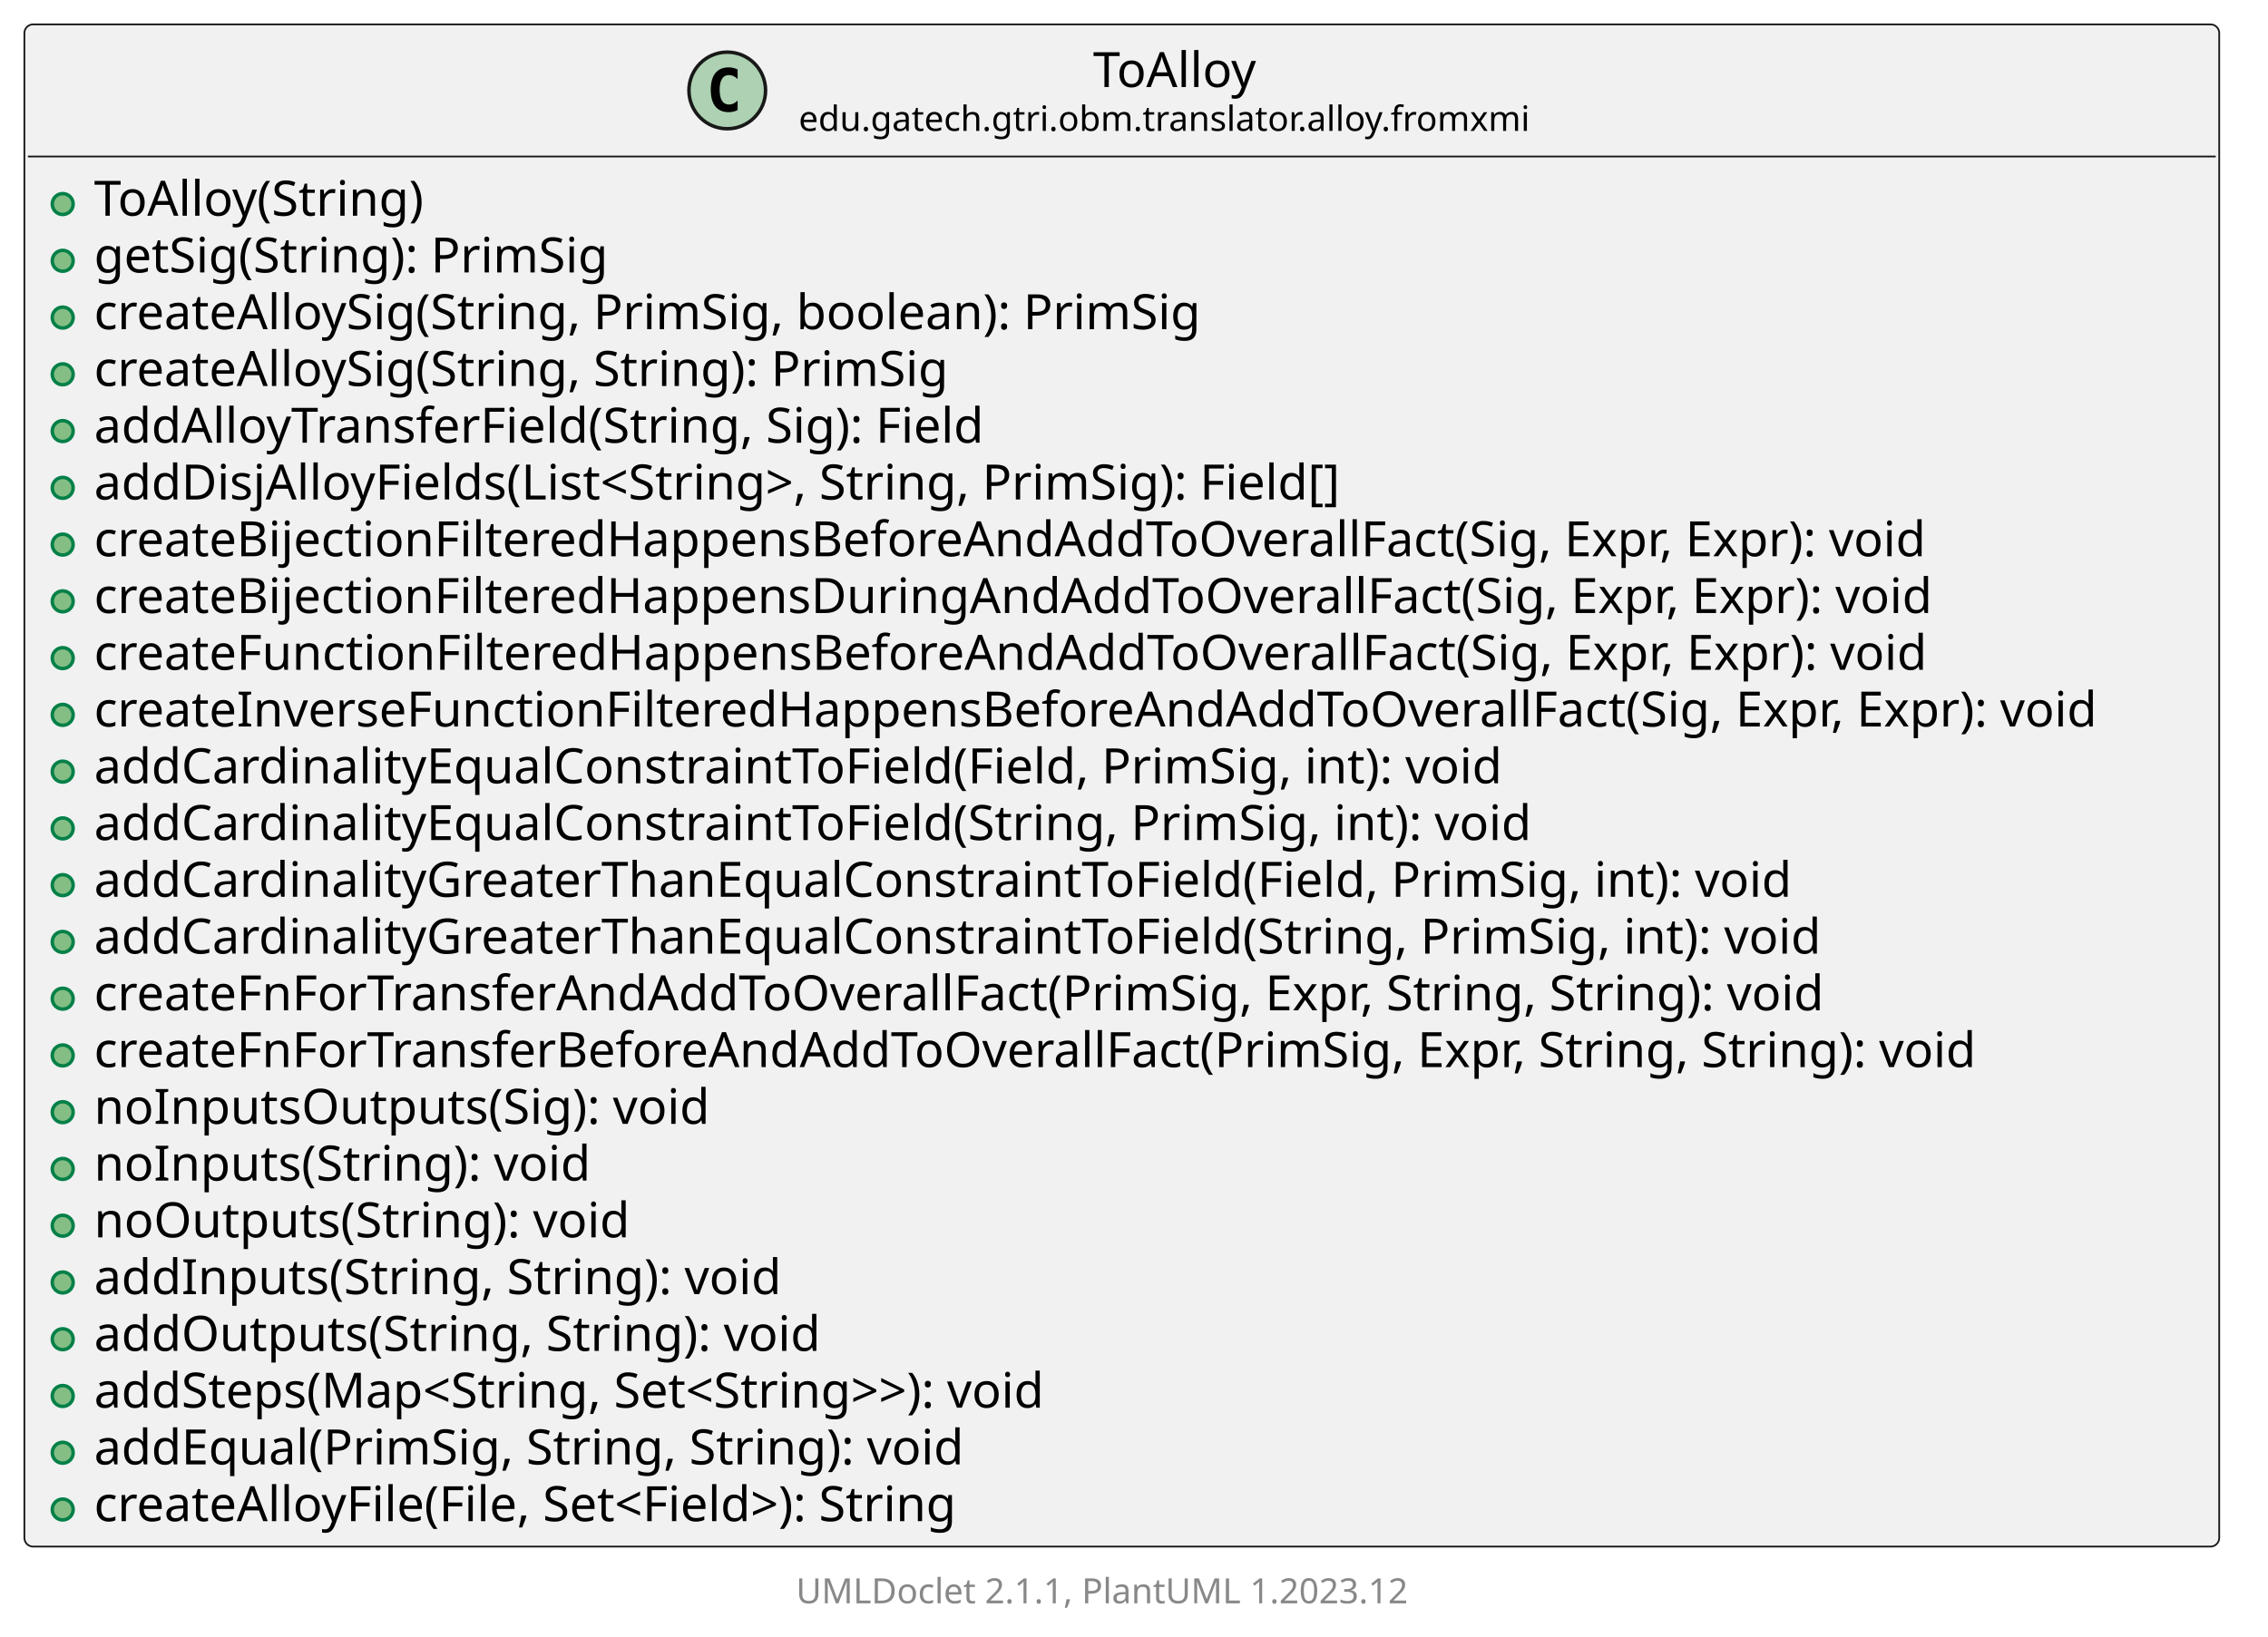
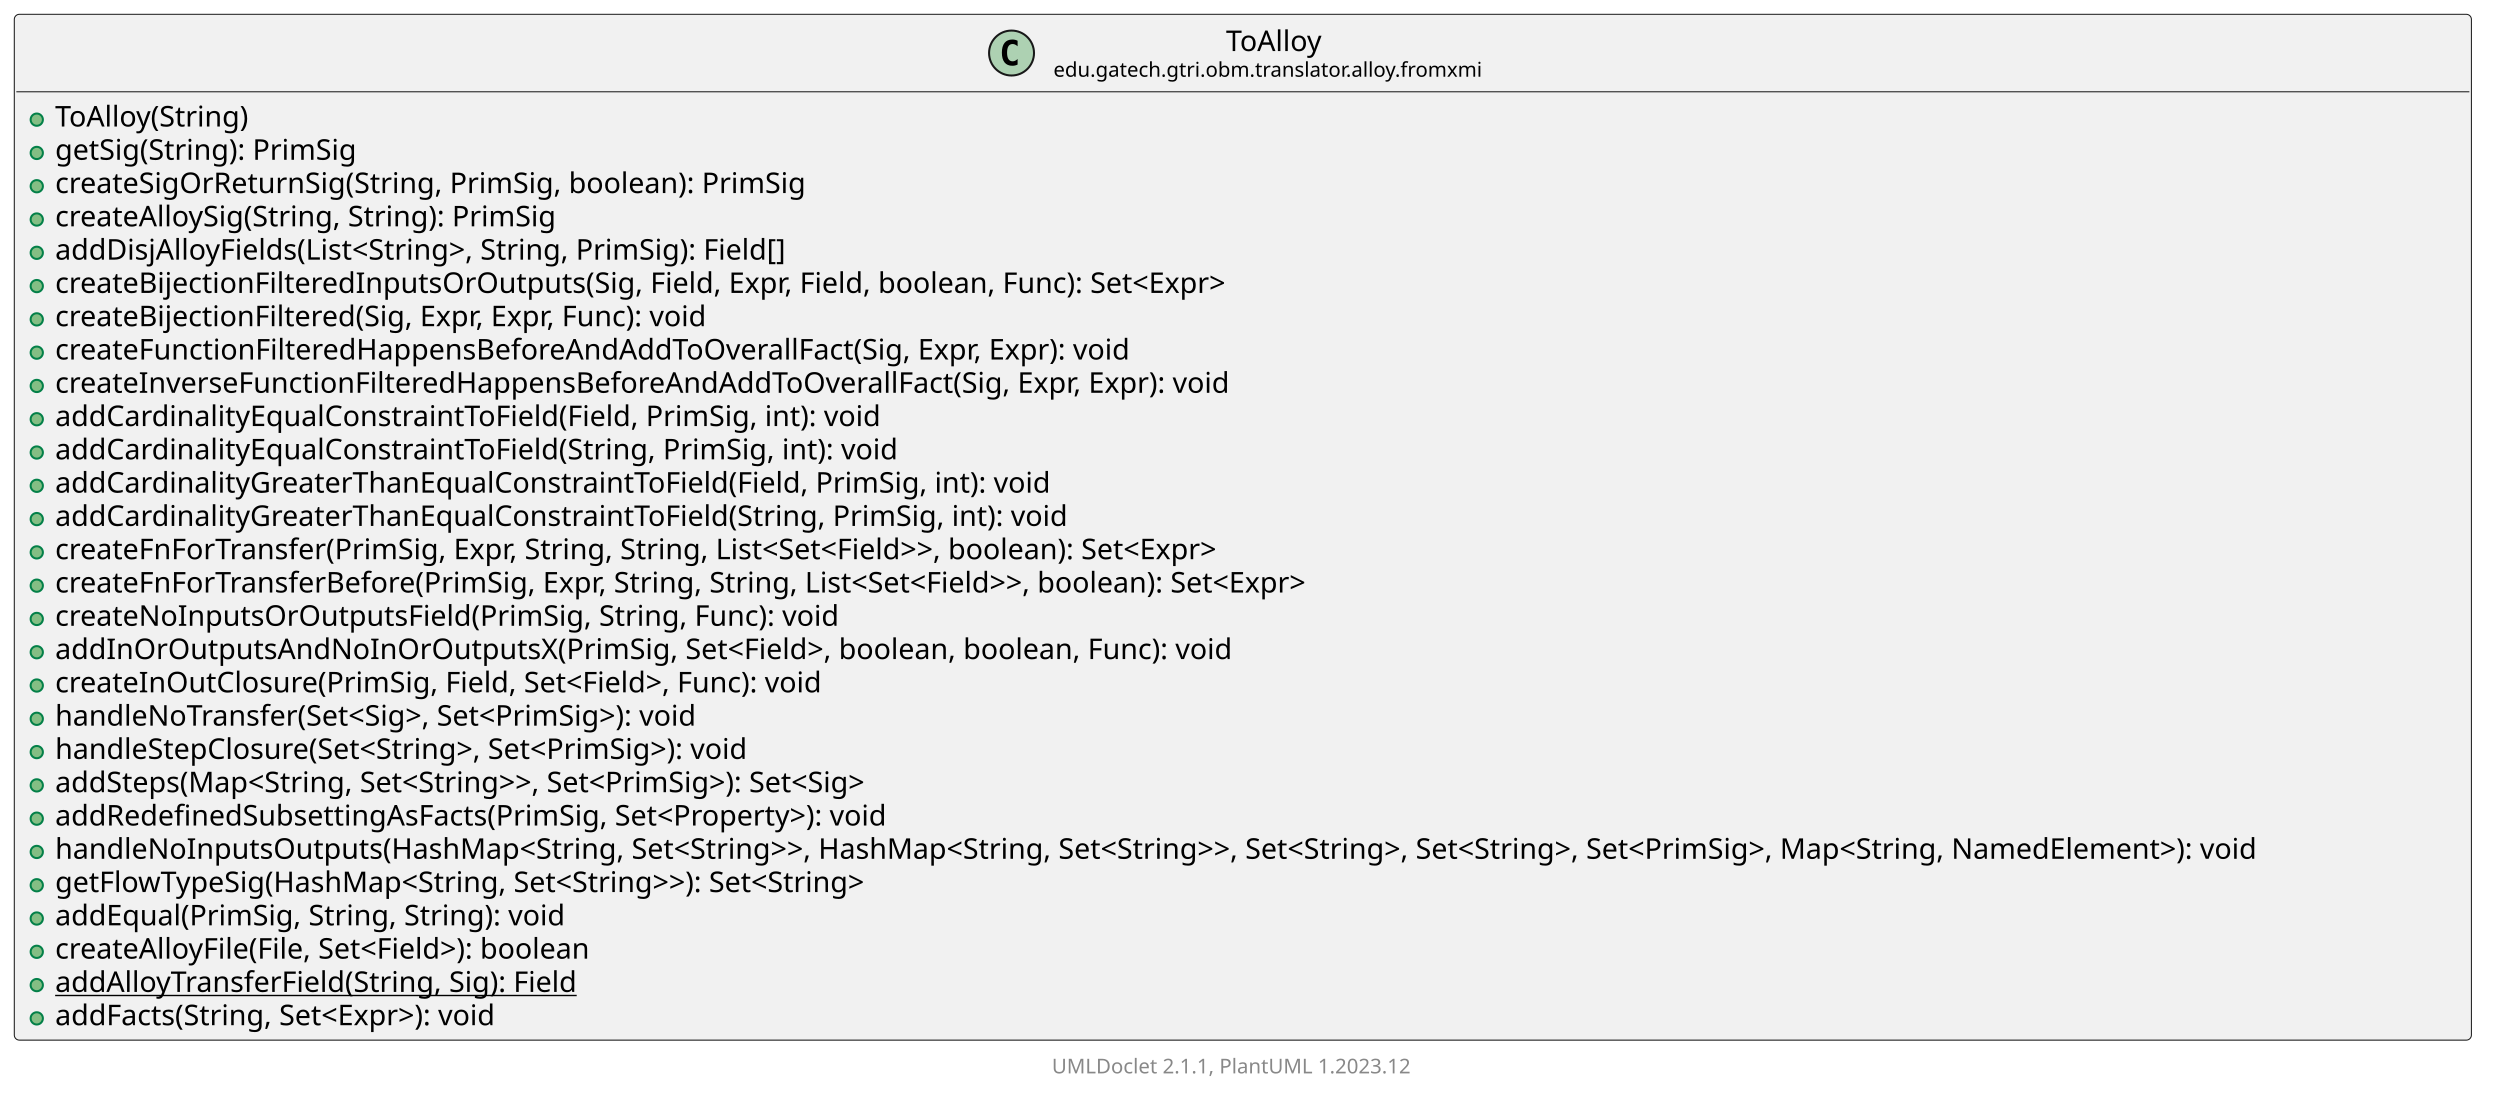
- <svg xmlns="http://www.w3.org/2000/svg" xmlns:xlink="http://www.w3.org/1999/xlink" contentStyleType="text/css" height="470px" preserveAspectRatio="none" style="width:651px;height:470px;background:#FFFFFF;" version="1.1" viewBox="0 0 651 470" width="651px" zoomAndPan="magnify">
+ <svg xmlns="http://www.w3.org/2000/svg" xmlns:xlink="http://www.w3.org/1999/xlink" contentStyleType="text/css" height="535px" preserveAspectRatio="none" style="width:1224px;height:535px;background:#FFFFFF;" version="1.1" viewBox="0 0 1224 535" width="1224px" zoomAndPan="magnify">
  <defs />
  <g>
    <a href="ToAlloy.html" target="_top" title="ToAlloy.html" xlink:actuate="onRequest" xlink:href="ToAlloy.html" xlink:show="new" xlink:title="ToAlloy.html" xlink:type="simple">
      <g id="elem_edu.gatech.gtri.obm.translator.alloy.fromxmi.ToAlloy">
-         <rect codeLine="5" fill="#F1F1F1" height="437.062" id="edu.gatech.gtri.obm.translator.alloy.fromxmi.ToAlloy" rx="2.5" ry="2.5" style="stroke:#181818;stroke-width:0.5;" width="630" x="7" y="7" />
-         <ellipse cx="208.75" cy="25.969" fill="#ADD1B2" rx="11" ry="11" style="stroke:#181818;stroke-width:1.0;" />
-         <path d="M211.719,31.609 Q211.141,31.906 210.5,32.047 Q209.859,32.203 209.156,32.203 Q206.656,32.203 205.328,30.562 Q204.016,28.906 204.016,25.781 Q204.016,22.656 205.328,21 Q206.656,19.344 209.156,19.344 Q209.859,19.344 210.5,19.5 Q211.156,19.656 211.719,19.953 L211.719,22.672 Q211.094,22.094 210.5,21.828 Q209.906,21.547 209.281,21.547 Q207.938,21.547 207.25,22.625 Q206.562,23.688 206.562,25.781 Q206.562,27.875 207.25,28.953 Q207.938,30.016 209.281,30.016 Q209.906,30.016 210.5,29.75 Q211.094,29.469 211.719,28.891 L211.719,31.609 Z " fill="#000000" />
-         <text fill="#000000" font-family="sans-serif" font-size="14" lengthAdjust="spacing" textLength="49" x="313.75" y="24.995">ToAlloy</text>
-         <text fill="#000000" font-family="sans-serif" font-size="10" lengthAdjust="spacing" textLength="218" x="229.25" y="37.579">edu.gatech.gtri.obm.translator.alloy.fromxmi</text>
-         <line style="stroke:#181818;stroke-width:0.5;" x1="8" x2="636" y1="44.938" y2="44.938" />
+         <rect codeLine="5" fill="#F1F1F1" height="502.25" id="edu.gatech.gtri.obm.translator.alloy.fromxmi.ToAlloy" rx="2.5" ry="2.5" style="stroke:#181818;stroke-width:0.5;" width="1203" x="7" y="7" />
+         <ellipse cx="495.25" cy="25.969" fill="#ADD1B2" rx="11" ry="11" style="stroke:#181818;stroke-width:1.0;" />
+         <path d="M498.219,31.609 Q497.641,31.906 497,32.047 Q496.359,32.203 495.656,32.203 Q493.156,32.203 491.828,30.562 Q490.516,28.906 490.516,25.781 Q490.516,22.656 491.828,21 Q493.156,19.344 495.656,19.344 Q496.359,19.344 497,19.5 Q497.656,19.656 498.219,19.953 L498.219,22.672 Q497.594,22.094 497,21.828 Q496.406,21.547 495.781,21.547 Q494.438,21.547 493.75,22.625 Q493.062,23.688 493.062,25.781 Q493.062,27.875 493.75,28.953 Q494.438,30.016 495.781,30.016 Q496.406,30.016 497,29.75 Q497.594,29.469 498.219,28.891 L498.219,31.609 Z " fill="#000000" />
+         <text fill="#000000" font-family="sans-serif" font-size="14" lengthAdjust="spacing" textLength="49" x="600.25" y="24.995">ToAlloy</text>
+         <text fill="#000000" font-family="sans-serif" font-size="10" lengthAdjust="spacing" textLength="218" x="515.75" y="37.579">edu.gatech.gtri.obm.translator.alloy.fromxmi</text>
+         <line style="stroke:#181818;stroke-width:0.5;" x1="8" x2="1209" y1="44.938" y2="44.938" />
        <ellipse cx="18" cy="58.586" fill="#84BE84" rx="3" ry="3" style="stroke:#038048;stroke-width:1.0;" />
        <text fill="#000000" font-family="sans-serif" font-size="14" lengthAdjust="spacing" textLength="99" x="27" y="61.933">ToAlloy(String)</text>
        <ellipse cx="18" cy="74.883" fill="#84BE84" rx="3" ry="3" style="stroke:#038048;stroke-width:1.0;" />
        <text fill="#000000" font-family="sans-serif" font-size="14" lengthAdjust="spacing" textLength="154" x="27" y="78.23">getSig(String): PrimSig</text>
        <ellipse cx="18" cy="91.18" fill="#84BE84" rx="3" ry="3" style="stroke:#038048;stroke-width:1.0;" />
-         <text fill="#000000" font-family="sans-serif" font-size="14" lengthAdjust="spacing" textLength="329" x="27" y="94.526">createAlloySig(String, PrimSig, boolean): PrimSig</text>
+         <text fill="#000000" font-family="sans-serif" font-size="14" lengthAdjust="spacing" textLength="382" x="27" y="94.526">createSigOrReturnSig(String, PrimSig, boolean): PrimSig</text>
        <ellipse cx="18" cy="107.477" fill="#84BE84" rx="3" ry="3" style="stroke:#038048;stroke-width:1.0;" />
        <text fill="#000000" font-family="sans-serif" font-size="14" lengthAdjust="spacing" textLength="254" x="27" y="110.823">createAlloySig(String, String): PrimSig</text>
        <ellipse cx="18" cy="123.773" fill="#84BE84" rx="3" ry="3" style="stroke:#038048;stroke-width:1.0;" />
-         <text fill="#000000" font-family="sans-serif" font-size="14" lengthAdjust="spacing" textLength="266" x="27" y="127.12">addAlloyTransferField(String, Sig): Field</text>
+         <text fill="#000000" font-family="sans-serif" font-size="14" lengthAdjust="spacing" textLength="377" x="27" y="127.12">addDisjAlloyFields(List&lt;String&gt;, String, PrimSig): Field[]</text>
        <ellipse cx="18" cy="140.07" fill="#84BE84" rx="3" ry="3" style="stroke:#038048;stroke-width:1.0;" />
-         <text fill="#000000" font-family="sans-serif" font-size="14" lengthAdjust="spacing" textLength="377" x="27" y="143.417">addDisjAlloyFields(List&lt;String&gt;, String, PrimSig): Field[]</text>
+         <text fill="#000000" font-family="sans-serif" font-size="14" lengthAdjust="spacing" textLength="610" x="27" y="143.417">createBijectionFilteredInputsOrOutputs(Sig, Field, Expr, Field, boolean, Func): Set&lt;Expr&gt;</text>
        <ellipse cx="18" cy="156.367" fill="#84BE84" rx="3" ry="3" style="stroke:#038048;stroke-width:1.0;" />
-         <text fill="#000000" font-family="sans-serif" font-size="14" lengthAdjust="spacing" textLength="553" x="27" y="159.714">createBijectionFilteredHappensBeforeAndAddToOverallFact(Sig, Expr, Expr): void</text>
+         <text fill="#000000" font-family="sans-serif" font-size="14" lengthAdjust="spacing" textLength="340" x="27" y="159.714">createBijectionFiltered(Sig, Expr, Expr, Func): void</text>
        <ellipse cx="18" cy="172.664" fill="#84BE84" rx="3" ry="3" style="stroke:#038048;stroke-width:1.0;" />
-         <text fill="#000000" font-family="sans-serif" font-size="14" lengthAdjust="spacing" textLength="553" x="27" y="176.011">createBijectionFilteredHappensDuringAndAddToOverallFact(Sig, Expr, Expr): void</text>
+         <text fill="#000000" font-family="sans-serif" font-size="14" lengthAdjust="spacing" textLength="554" x="27" y="176.011">createFunctionFilteredHappensBeforeAndAddToOverallFact(Sig, Expr, Expr): void</text>
        <ellipse cx="18" cy="188.961" fill="#84BE84" rx="3" ry="3" style="stroke:#038048;stroke-width:1.0;" />
-         <text fill="#000000" font-family="sans-serif" font-size="14" lengthAdjust="spacing" textLength="554" x="27" y="192.308">createFunctionFilteredHappensBeforeAndAddToOverallFact(Sig, Expr, Expr): void</text>
+         <text fill="#000000" font-family="sans-serif" font-size="14" lengthAdjust="spacing" textLength="604" x="27" y="192.308">createInverseFunctionFilteredHappensBeforeAndAddToOverallFact(Sig, Expr, Expr): void</text>
        <ellipse cx="18" cy="205.258" fill="#84BE84" rx="3" ry="3" style="stroke:#038048;stroke-width:1.0;" />
-         <text fill="#000000" font-family="sans-serif" font-size="14" lengthAdjust="spacing" textLength="604" x="27" y="208.605">createInverseFunctionFilteredHappensBeforeAndAddToOverallFact(Sig, Expr, Expr): void</text>
+         <text fill="#000000" font-family="sans-serif" font-size="14" lengthAdjust="spacing" textLength="418" x="27" y="208.605">addCardinalityEqualConstraintToField(Field, PrimSig, int): void</text>
        <ellipse cx="18" cy="221.555" fill="#84BE84" rx="3" ry="3" style="stroke:#038048;stroke-width:1.0;" />
-         <text fill="#000000" font-family="sans-serif" font-size="14" lengthAdjust="spacing" textLength="418" x="27" y="224.901">addCardinalityEqualConstraintToField(Field, PrimSig, int): void</text>
+         <text fill="#000000" font-family="sans-serif" font-size="14" lengthAdjust="spacing" textLength="426" x="27" y="224.901">addCardinalityEqualConstraintToField(String, PrimSig, int): void</text>
        <ellipse cx="18" cy="237.852" fill="#84BE84" rx="3" ry="3" style="stroke:#038048;stroke-width:1.0;" />
-         <text fill="#000000" font-family="sans-serif" font-size="14" lengthAdjust="spacing" textLength="426" x="27" y="241.198">addCardinalityEqualConstraintToField(String, PrimSig, int): void</text>
+         <text fill="#000000" font-family="sans-serif" font-size="14" lengthAdjust="spacing" textLength="505" x="27" y="241.198">addCardinalityGreaterThanEqualConstraintToField(Field, PrimSig, int): void</text>
        <ellipse cx="18" cy="254.148" fill="#84BE84" rx="3" ry="3" style="stroke:#038048;stroke-width:1.0;" />
-         <text fill="#000000" font-family="sans-serif" font-size="14" lengthAdjust="spacing" textLength="505" x="27" y="257.495">addCardinalityGreaterThanEqualConstraintToField(Field, PrimSig, int): void</text>
+         <text fill="#000000" font-family="sans-serif" font-size="14" lengthAdjust="spacing" textLength="513" x="27" y="257.495">addCardinalityGreaterThanEqualConstraintToField(String, PrimSig, int): void</text>
        <ellipse cx="18" cy="270.445" fill="#84BE84" rx="3" ry="3" style="stroke:#038048;stroke-width:1.0;" />
-         <text fill="#000000" font-family="sans-serif" font-size="14" lengthAdjust="spacing" textLength="513" x="27" y="273.792">addCardinalityGreaterThanEqualConstraintToField(String, PrimSig, int): void</text>
+         <text fill="#000000" font-family="sans-serif" font-size="14" lengthAdjust="spacing" textLength="619" x="27" y="273.792">createFnForTransfer(PrimSig, Expr, String, String, List&lt;Set&lt;Field&gt;&gt;, boolean): Set&lt;Expr&gt;</text>
        <ellipse cx="18" cy="286.742" fill="#84BE84" rx="3" ry="3" style="stroke:#038048;stroke-width:1.0;" />
-         <text fill="#000000" font-family="sans-serif" font-size="14" lengthAdjust="spacing" textLength="519" x="27" y="290.089">createFnForTransferAndAddToOverallFact(PrimSig, Expr, String, String): void</text>
+         <text fill="#000000" font-family="sans-serif" font-size="14" lengthAdjust="spacing" textLength="665" x="27" y="290.089">createFnForTransferBefore(PrimSig, Expr, String, String, List&lt;Set&lt;Field&gt;&gt;, boolean): Set&lt;Expr&gt;</text>
        <ellipse cx="18" cy="303.039" fill="#84BE84" rx="3" ry="3" style="stroke:#038048;stroke-width:1.0;" />
-         <text fill="#000000" font-family="sans-serif" font-size="14" lengthAdjust="spacing" textLength="565" x="27" y="306.386">createFnForTransferBeforeAndAddToOverallFact(PrimSig, Expr, String, String): void</text>
+         <text fill="#000000" font-family="sans-serif" font-size="14" lengthAdjust="spacing" textLength="398" x="27" y="306.386">createNoInputsOrOutputsField(PrimSig, String, Func): void</text>
        <ellipse cx="18" cy="319.336" fill="#84BE84" rx="3" ry="3" style="stroke:#038048;stroke-width:1.0;" />
-         <text fill="#000000" font-family="sans-serif" font-size="14" lengthAdjust="spacing" textLength="185" x="27" y="322.683">noInputsOutputs(Sig): void</text>
+         <text fill="#000000" font-family="sans-serif" font-size="14" lengthAdjust="spacing" textLength="604" x="27" y="322.683">addInOrOutputsAndNoInOrOutputsX(PrimSig, Set&lt;Field&gt;, boolean, boolean, Func): void</text>
        <ellipse cx="18" cy="335.633" fill="#84BE84" rx="3" ry="3" style="stroke:#038048;stroke-width:1.0;" />
-         <text fill="#000000" font-family="sans-serif" font-size="14" lengthAdjust="spacing" textLength="148" x="27" y="338.979">noInputs(String): void</text>
+         <text fill="#000000" font-family="sans-serif" font-size="14" lengthAdjust="spacing" textLength="401" x="27" y="338.979">createInOutClosure(PrimSig, Field, Set&lt;Field&gt;, Func): void</text>
        <ellipse cx="18" cy="351.93" fill="#84BE84" rx="3" ry="3" style="stroke:#038048;stroke-width:1.0;" />
-         <text fill="#000000" font-family="sans-serif" font-size="14" lengthAdjust="spacing" textLength="161" x="27" y="355.276">noOutputs(String): void</text>
+         <text fill="#000000" font-family="sans-serif" font-size="14" lengthAdjust="spacing" textLength="344" x="27" y="355.276">handleNoTransfer(Set&lt;Sig&gt;, Set&lt;PrimSig&gt;): void</text>
        <ellipse cx="18" cy="368.227" fill="#84BE84" rx="3" ry="3" style="stroke:#038048;stroke-width:1.0;" />
-         <text fill="#000000" font-family="sans-serif" font-size="14" lengthAdjust="spacing" textLength="204" x="27" y="371.573">addInputs(String, String): void</text>
+         <text fill="#000000" font-family="sans-serif" font-size="14" lengthAdjust="spacing" textLength="372" x="27" y="371.573">handleStepClosure(Set&lt;String&gt;, Set&lt;PrimSig&gt;): void</text>
        <ellipse cx="18" cy="384.523" fill="#84BE84" rx="3" ry="3" style="stroke:#038048;stroke-width:1.0;" />
-         <text fill="#000000" font-family="sans-serif" font-size="14" lengthAdjust="spacing" textLength="217" x="27" y="387.87">addOutputs(String, String): void</text>
+         <text fill="#000000" font-family="sans-serif" font-size="14" lengthAdjust="spacing" textLength="447" x="27" y="387.87">addSteps(Map&lt;String, Set&lt;String&gt;&gt;, Set&lt;PrimSig&gt;): Set&lt;Sig&gt;</text>
        <ellipse cx="18" cy="400.82" fill="#84BE84" rx="3" ry="3" style="stroke:#038048;stroke-width:1.0;" />
-         <text fill="#000000" font-family="sans-serif" font-size="14" lengthAdjust="spacing" textLength="301" x="27" y="404.167">addSteps(Map&lt;String, Set&lt;String&gt;&gt;): void</text>
+         <text fill="#000000" font-family="sans-serif" font-size="14" lengthAdjust="spacing" textLength="437" x="27" y="404.167">addRedefinedSubsettingAsFacts(PrimSig, Set&lt;Property&gt;): void</text>
        <ellipse cx="18" cy="417.117" fill="#84BE84" rx="3" ry="3" style="stroke:#038048;stroke-width:1.0;" />
-         <text fill="#000000" font-family="sans-serif" font-size="14" lengthAdjust="spacing" textLength="258" x="27" y="420.464">addEqual(PrimSig, String, String): void</text>
+         <text fill="#000000" font-family="sans-serif" font-size="14" lengthAdjust="spacing" textLength="1177" x="27" y="420.464">handleNoInputsOutputs(HashMap&lt;String, Set&lt;String&gt;&gt;, HashMap&lt;String, Set&lt;String&gt;&gt;, Set&lt;String&gt;, Set&lt;String&gt;, Set&lt;PrimSig&gt;, Map&lt;String, NamedElement&gt;): void</text>
        <ellipse cx="18" cy="433.414" fill="#84BE84" rx="3" ry="3" style="stroke:#038048;stroke-width:1.0;" />
-         <text fill="#000000" font-family="sans-serif" font-size="14" lengthAdjust="spacing" textLength="267" x="27" y="436.761">createAlloyFile(File, Set&lt;Field&gt;): String</text>
+         <text fill="#000000" font-family="sans-serif" font-size="14" lengthAdjust="spacing" textLength="438" x="27" y="436.761">getFlowTypeSig(HashMap&lt;String, Set&lt;String&gt;&gt;): Set&lt;String&gt;</text>
+         <ellipse cx="18" cy="449.711" fill="#84BE84" rx="3" ry="3" style="stroke:#038048;stroke-width:1.0;" />
+         <text fill="#000000" font-family="sans-serif" font-size="14" lengthAdjust="spacing" textLength="258" x="27" y="453.058">addEqual(PrimSig, String, String): void</text>
+         <ellipse cx="18" cy="466.008" fill="#84BE84" rx="3" ry="3" style="stroke:#038048;stroke-width:1.0;" />
+         <text fill="#000000" font-family="sans-serif" font-size="14" lengthAdjust="spacing" textLength="283" x="27" y="469.354">createAlloyFile(File, Set&lt;Field&gt;): boolean</text>
+         <ellipse cx="18" cy="482.305" fill="#84BE84" rx="3" ry="3" style="stroke:#038048;stroke-width:1.0;" />
+         <text fill="#000000" font-family="sans-serif" font-size="14" lengthAdjust="spacing" text-decoration="underline" textLength="266" x="27" y="485.651">addAlloyTransferField(String, Sig): Field</text>
+         <ellipse cx="18" cy="498.602" fill="#84BE84" rx="3" ry="3" style="stroke:#038048;stroke-width:1.0;" />
+         <text fill="#000000" font-family="sans-serif" font-size="14" lengthAdjust="spacing" textLength="235" x="27" y="501.948">addFacts(String, Set&lt;Expr&gt;): void</text>
      </g>
    </a>
-     <text fill="#888888" font-family="sans-serif" font-size="10" lengthAdjust="spacing" textLength="186" x="228.5" y="460.345">UMLDoclet 2.1.1, PlantUML 1.2023.12</text>
+     <text fill="#888888" font-family="sans-serif" font-size="10" lengthAdjust="spacing" textLength="186" x="515" y="525.532">UMLDoclet 2.1.1, PlantUML 1.2023.12</text>
  </g>
</svg>
